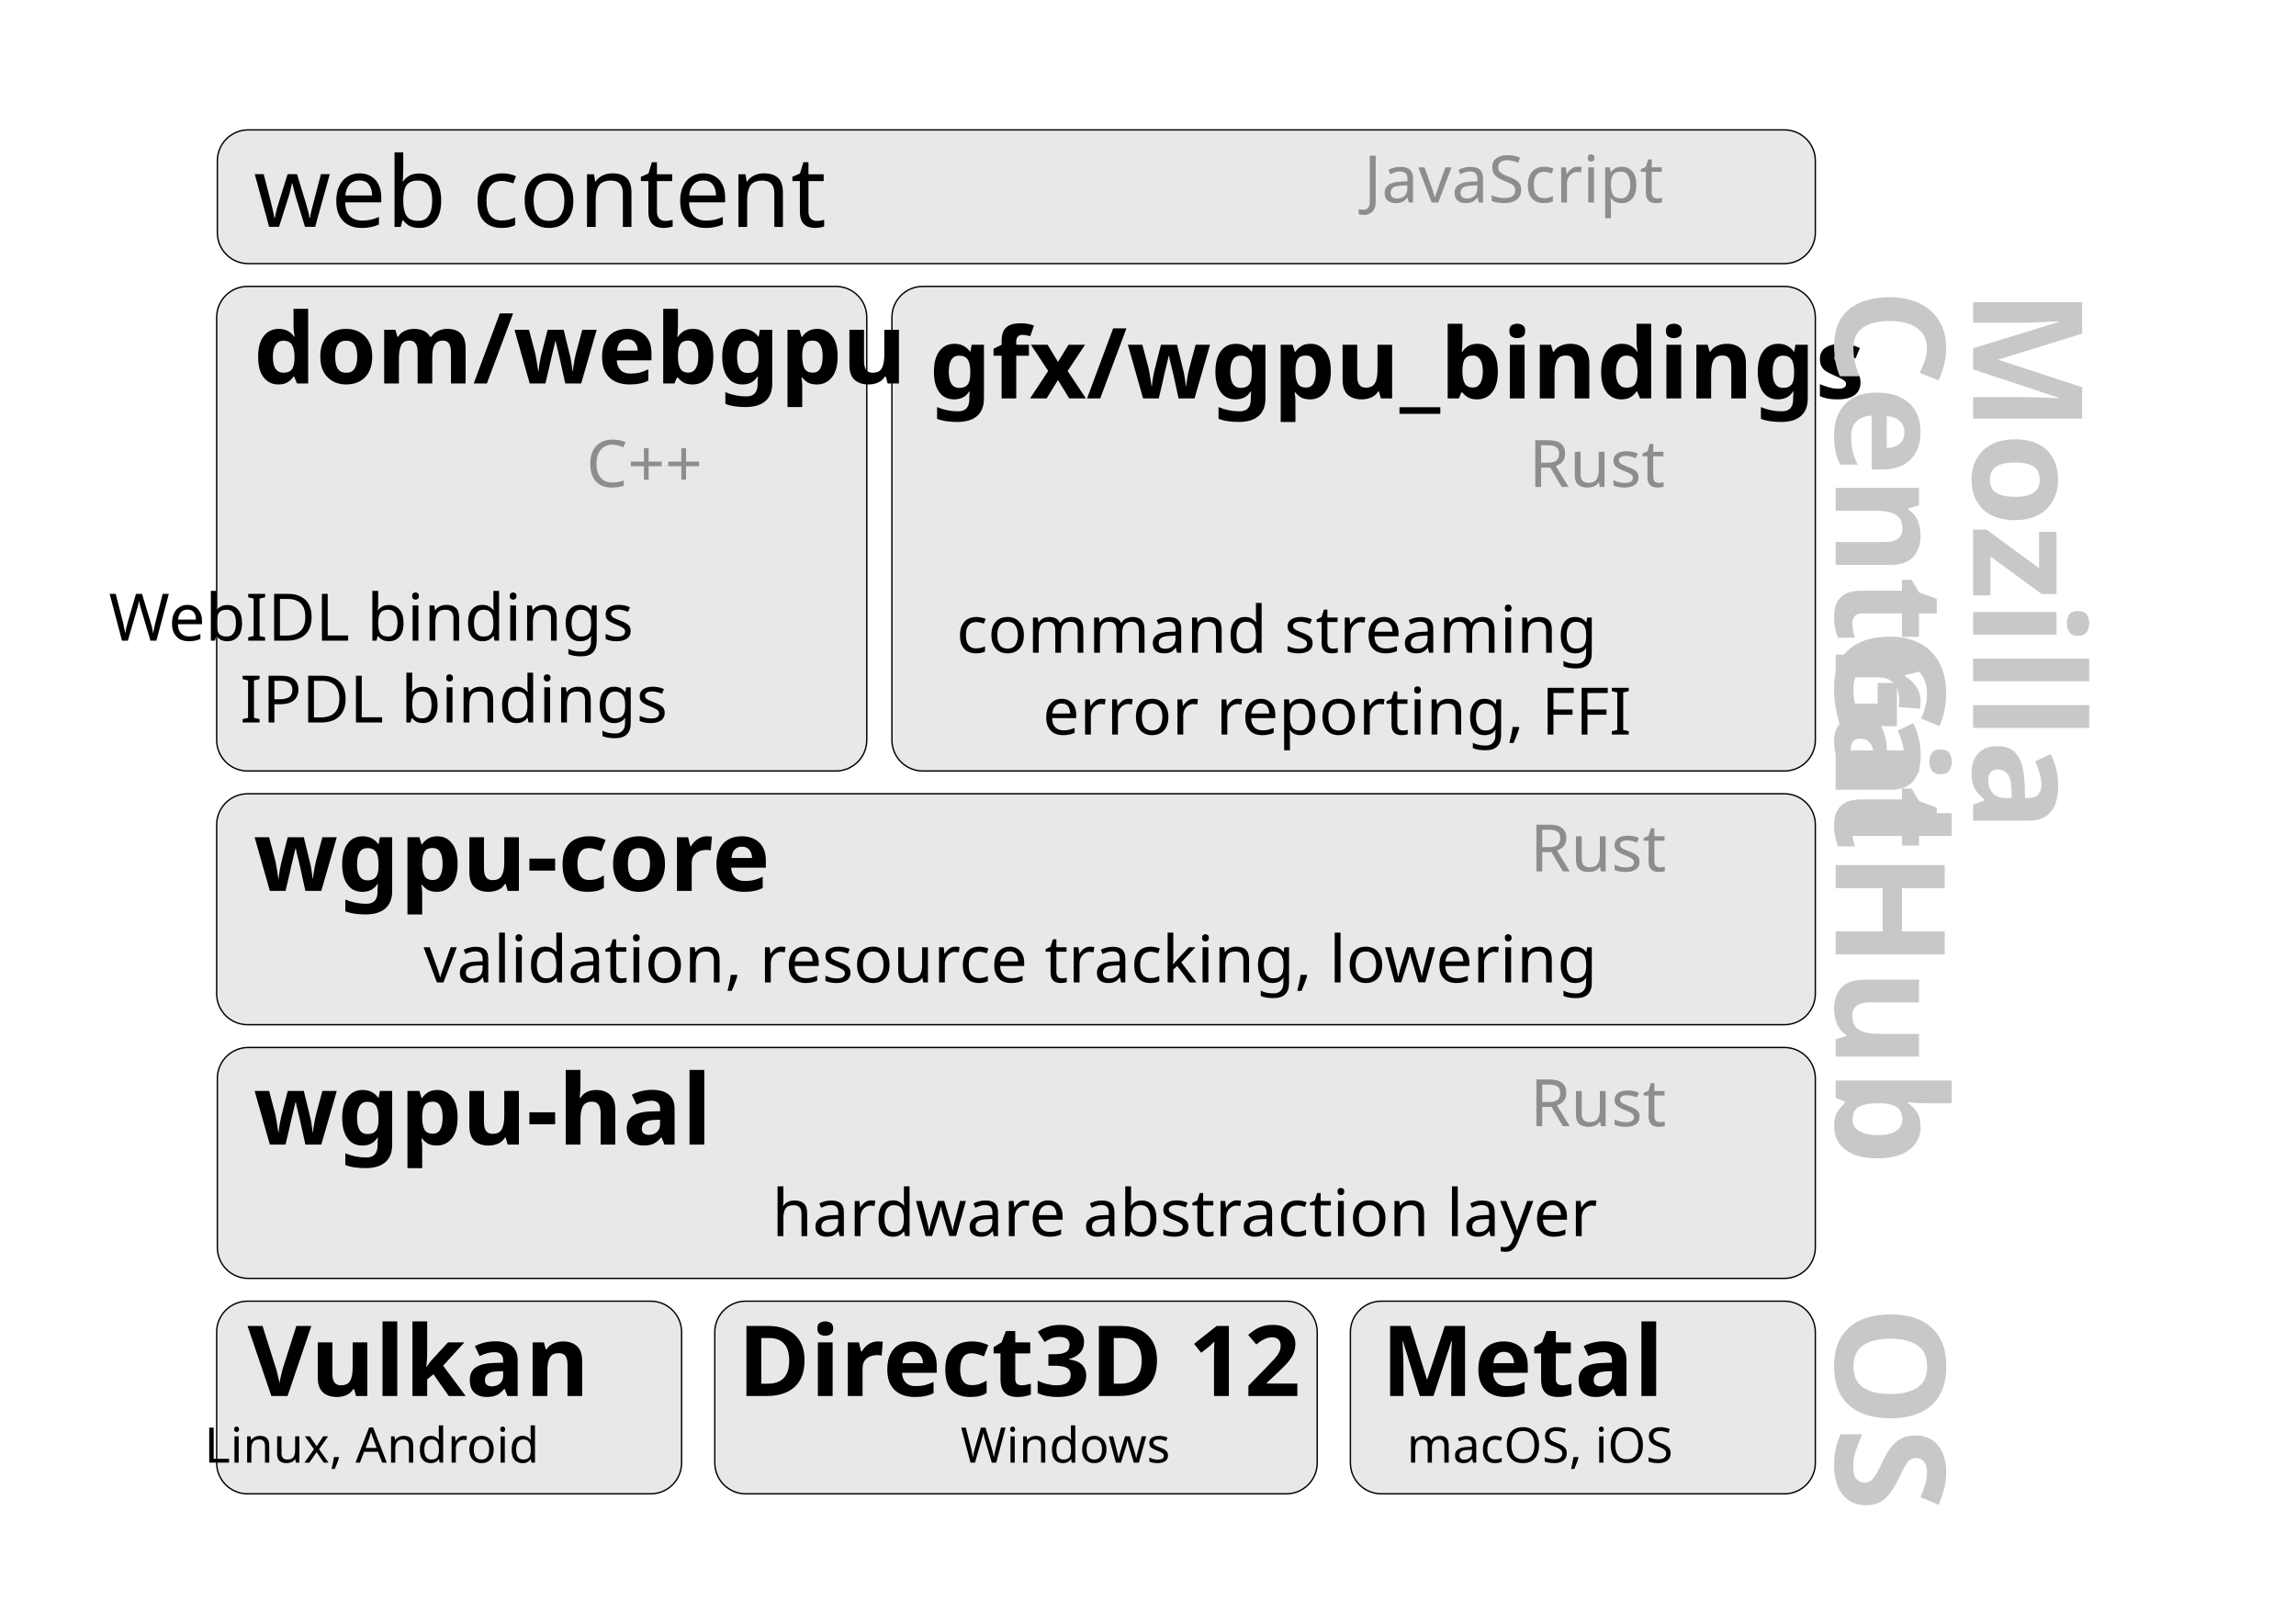
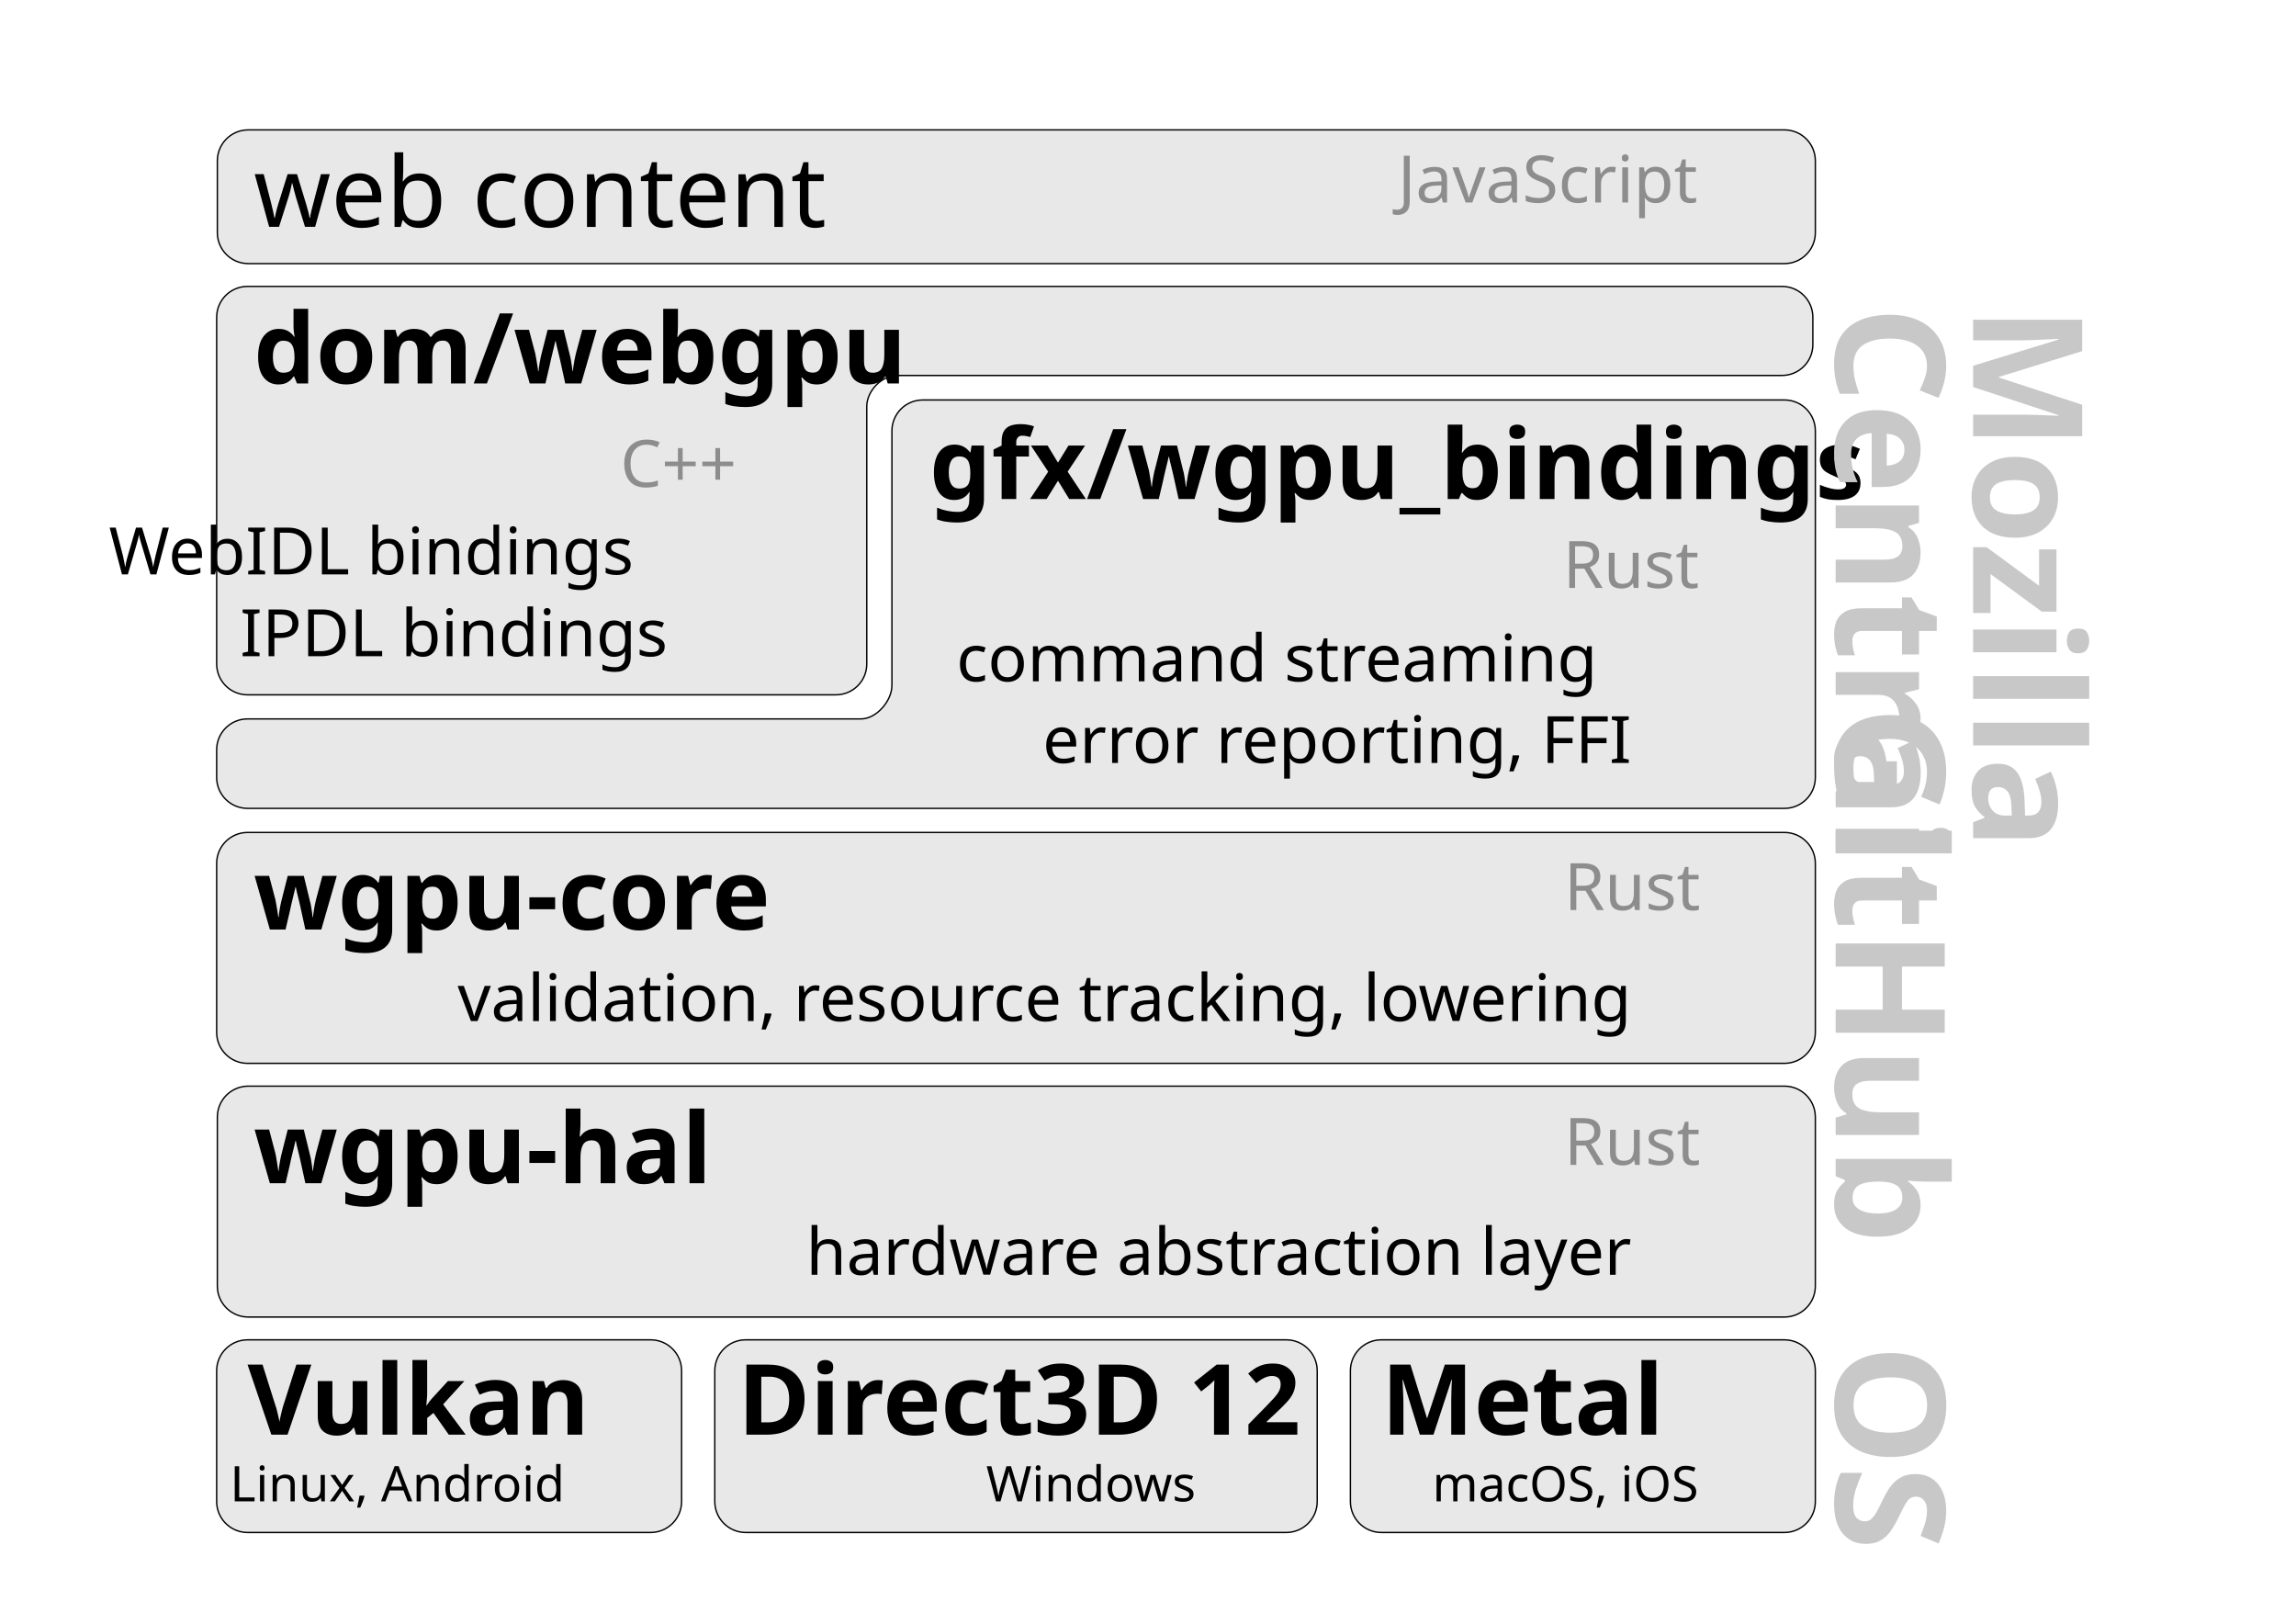
<svg xmlns="http://www.w3.org/2000/svg" width="297mm" height="210mm" viewBox="0 0 297 210" version="1.1" id="svg5">
  <defs id="defs2">
    <rect x="198.47" y="698.119" width="130.528" height="38.195" id="rect993" />
  </defs>
  <g id="layer1">
-     <g id="g9226" transform="translate(7.578658)">
-       <text xml:space="preserve" style="font-style:normal;font-variant:normal;font-weight:normal;font-stretch:normal;font-size:2.822px;font-family:'Titillium Web';-inkscape-font-specification:'Titillium Web, Normal';font-variant-ligatures:normal;font-variant-caps:normal;font-variant-numeric:normal;font-variant-east-asian:normal;fill:#000000;fill-opacity:1;stroke:none;stroke-width:0.265;stroke-opacity:1" x="29.83" y="200.163" id="text3183">
-         <tspan id="tspan3181" style="stroke-width:0.265" x="29.83" y="200.163" />
-       </text>
-       <text xml:space="preserve" style="font-style:normal;font-variant:normal;font-weight:normal;font-stretch:normal;font-size:8.467px;font-family:'Titillium Web';-inkscape-font-specification:'Titillium Web, Normal';font-variant-ligatures:normal;font-variant-caps:normal;font-variant-numeric:normal;font-variant-east-asian:normal;fill:#000000;fill-opacity:1;stroke:none;stroke-width:0.265;stroke-opacity:1" x="122.388" y="201.164" id="text3191">
-         <tspan id="tspan3189" style="stroke-width:0.265" x="122.388" y="201.164" />
-       </text>
-       <g id="g4701" transform="translate(-4.218794,-10.30168)">
-         <rect style="fill:#000000;fill-opacity:0.09;stroke:#000000;stroke-width:0.177;stroke-opacity:1" id="rect1538-5-1" width="119.45" height="62.675" x="112.015" y="47.342" rx="4" ry="4" />
-         <text xml:space="preserve" style="font-style:normal;font-variant:normal;font-weight:bold;font-stretch:normal;font-size:12.7px;font-family:'Titillium Web';-inkscape-font-specification:'Titillium Web Bold';font-variant-ligatures:normal;font-variant-caps:normal;font-variant-numeric:normal;font-variant-east-asian:normal;fill:#000000;fill-opacity:1;stroke:none;stroke-width:0.265;stroke-opacity:1" x="116.871" y="61.832" id="text3187-0-7">
-           <tspan id="tspan3185-4-2" style="font-style:normal;font-variant:normal;font-weight:bold;font-stretch:normal;font-size:12.7px;font-family:'Titillium Web';-inkscape-font-specification:'Titillium Web Bold';stroke-width:0.265" x="116.871" y="61.832">gfx/wgpu_bindings</tspan>
+     <text xml:space="preserve" style="font-style:normal;font-variant:normal;font-weight:normal;font-stretch:normal;font-size:2.822px;font-family:'Titillium Web';-inkscape-font-specification:'Titillium Web, Normal';font-variant-ligatures:normal;font-variant-caps:normal;font-variant-numeric:normal;font-variant-east-asian:normal;fill:#000000;fill-opacity:1;stroke:none;stroke-width:0.265;stroke-opacity:1" x="37.408" y="200.163" id="text3183">
+       <tspan id="tspan3181" style="stroke-width:0.265" x="37.408" y="200.163" />
+     </text>
+     <text xml:space="preserve" style="font-style:normal;font-variant:normal;font-weight:normal;font-stretch:normal;font-size:8.467px;font-family:'Titillium Web';-inkscape-font-specification:'Titillium Web, Normal';font-variant-ligatures:normal;font-variant-caps:normal;font-variant-numeric:normal;font-variant-east-asian:normal;fill:#000000;fill-opacity:1;stroke:none;stroke-width:0.265;stroke-opacity:1" x="129.967" y="201.164" id="text3191">
+       <tspan id="tspan3189" style="stroke-width:0.265" x="129.967" y="201.164" />
+     </text>
+     <g id="g9742">
+       <g id="g4701" transform="matrix(1,0,0,0.9969115,3.359864,-10.12554)" style="stroke-width:1.002">
+         <path id="rect1538-5-1" style="fill:#000000;fill-opacity:0.09;stroke:#000000;stroke-width:0.177;stroke-opacity:1" d="m 116.015,62.046 c -2.216,0 -4,1.789 -4,4.012 v 33.023 c 0,2.018 -2.018,4.344 -4,4.344 H 28.666 c -2.216,0 -4,1.789 -4,4.012 v 3.583 c 0,2.223 1.784,4.012 4,4.012 h 87.339 c 0.003,1e-5 0.007,5.2e-4 0.01,5.2e-4 h 111.45 c 2.216,0 4,-1.79 4,-4.013 V 66.058 c 0,-2.223 -1.784,-4.012 -4,-4.012 z" />
+         <text xml:space="preserve" style="font-style:normal;font-variant:normal;font-weight:bold;font-stretch:normal;font-size:12.7px;font-family:'Titillium Web';-inkscape-font-specification:'Titillium Web Bold';font-variant-ligatures:normal;font-variant-caps:normal;font-variant-numeric:normal;font-variant-east-asian:normal;fill:#000000;fill-opacity:1;stroke:none;stroke-width:0.265;stroke-opacity:1" x="116.871" y="74.899" id="text3187-0-7">
+           <tspan id="tspan3185-4-2" style="font-style:normal;font-variant:normal;font-weight:bold;font-stretch:normal;font-size:12.7px;font-family:'Titillium Web';-inkscape-font-specification:'Titillium Web Bold';stroke-width:0.265" x="116.871" y="74.899">gfx/wgpu_bindings</tspan>
        </text>
-         <text xml:space="preserve" style="font-size:8.467px;line-height:normal;font-family:'Titillium Web';-inkscape-font-specification:'Titillium Web, Normal';text-align:end;text-decoration-color:#000000;text-anchor:end;fill:#000000;stroke-width:0.265;-inkscape-stroke:none;stop-color:#000000" x="227.478" y="94.722" id="text3195-8-7">
-           <tspan id="tspan3193-7-2" style="font-size:8.467px;text-align:end;text-anchor:end;stroke-width:0.265" x="227.478" y="94.722">command streaming</tspan>
-           <tspan style="font-size:8.467px;text-align:end;text-anchor:end;stroke-width:0.265" x="227.478" y="105.305" id="tspan8917">error reporting, FFI</tspan>
+         <text xml:space="preserve" style="font-size:8.467px;line-height:normal;font-family:'Titillium Web';-inkscape-font-specification:'Titillium Web, Normal';text-align:end;text-decoration-color:#000000;text-anchor:end;fill:#000000;stroke-width:0.265;-inkscape-stroke:none;stop-color:#000000" x="227.478" y="98.551" id="text3195-8-7">
+           <tspan id="tspan3193-7-2" style="font-size:8.467px;text-align:end;text-anchor:end;stroke-width:0.265" x="227.478" y="98.551">command streaming</tspan>
+           <tspan style="font-size:8.467px;text-align:end;text-anchor:end;stroke-width:0.265" x="227.478" y="109.135" id="tspan8917">error reporting, FFI</tspan>
        </text>
      </g>
-       <g id="g4701-7" transform="translate(-4.218794,-43.11303)">
-         <rect style="fill:#000000;fill-opacity:0.09;stroke:#000000;stroke-width:0.177;stroke-opacity:1" id="rect1538-5-1-3" width="84.096" height="62.675" x="24.666" y="80.154" rx="4" ry="4" />
+       <g id="g4701-7" transform="translate(3.359864,-43.11303)">
+         <path id="rect1538-5-1-3" style="fill:#000000;fill-opacity:0.09;stroke:#000000;stroke-width:0.177;stroke-opacity:1" d="m 28.666,80.154 c -2.216,0 -4,1.784 -4,4 v 44.824 c 0,2.216 1.784,4 4,4 h 76.097 c 2.216,0 4,-1.784 4,-4 V 95.673 c 0,-1.994 1.926,-4 3.922,-4 h 114.458 c 2.216,0 4,-1.784 4,-4 v -3.519 c 0,-2.216 -1.784,-4 -4,-4 H 104.763 97.36 Z" />
        <text xml:space="preserve" style="font-style:normal;font-variant:normal;font-weight:bold;font-stretch:normal;font-size:12.7px;font-family:'Titillium Web';-inkscape-font-specification:'Titillium Web Bold';font-variant-ligatures:normal;font-variant-caps:normal;font-variant-numeric:normal;font-variant-east-asian:normal;fill:#000000;fill-opacity:1;stroke:none;stroke-width:0.265;stroke-opacity:1" x="29.452" y="92.713" id="text3187-0-7-6">
          <tspan id="tspan3185-4-2-5" style="font-style:normal;font-variant:normal;font-weight:bold;font-stretch:normal;font-size:12.7px;font-family:'Titillium Web';-inkscape-font-specification:'Titillium Web Bold';stroke-width:0.265" x="29.452" y="92.713">dom/webgpu</tspan>
        </text>
-         <text xml:space="preserve" style="font-size:8.467px;line-height:normal;font-family:'Titillium Web';-inkscape-font-specification:'Titillium Web, Normal';text-align:end;text-decoration-color:#000000;text-anchor:end;fill:#000000;stroke-width:0.265;stop-color:#000000" x="102.815" y="125.97" id="text3195-8-7-63">
-           <tspan id="tspan3193-7-2-9" style="font-size:8.467px;text-align:end;text-anchor:end;stroke-width:0.265" x="102.815" y="125.97">WebIDL bindings</tspan>
-           <tspan style="font-size:8.467px;text-align:end;text-anchor:end;stroke-width:0.265" x="102.815" y="136.553" id="tspan8839">IPDL bindings</tspan>
+         <text xml:space="preserve" style="font-size:8.467px;line-height:normal;font-family:'Titillium Web';-inkscape-font-specification:'Titillium Web, Normal';text-align:end;text-decoration-color:#000000;text-anchor:end;fill:#000000;stroke-width:0.265;stop-color:#000000" x="102.815" y="117.402" id="text3195-8-7-63">
+           <tspan id="tspan3193-7-2-9" style="font-size:8.467px;text-align:end;text-anchor:end;stroke-width:0.265" x="102.815" y="117.402">WebIDL bindings</tspan>
+           <tspan style="font-size:8.467px;text-align:end;text-anchor:end;stroke-width:0.265" x="102.815" y="127.986" id="tspan8839">IPDL bindings</tspan>
        </text>
      </g>
-       <g id="g4701-7-4" transform="translate(-4.218794,-63.35586)">
-         <rect style="fill:#000000;fill-opacity:0.09;stroke:#000000;stroke-width:0.177;stroke-opacity:1" id="rect1538-5-1-3-8" width="206.71" height="17.295" x="24.755" y="80.154" rx="4" ry="4" />
-         <text xml:space="preserve" style="font-style:normal;font-variant:normal;font-weight:bold;font-stretch:normal;font-size:12.7px;font-family:'Titillium Web';-inkscape-font-specification:'Titillium Web Bold';font-variant-ligatures:normal;font-variant-caps:normal;font-variant-numeric:normal;font-variant-east-asian:normal;fill:#000000;fill-opacity:1;stroke:none;stroke-width:0.265;stroke-opacity:1" x="29.452" y="92.713" id="text3187-0-7-6-1">
-           <tspan id="tspan3185-4-2-5-2" style="font-style:normal;font-variant:normal;font-weight:normal;font-stretch:normal;font-size:12.7px;font-family:'Titillium Web';-inkscape-font-specification:'Titillium Web';stroke-width:0.265" x="29.452" y="92.713">web content</tspan>
+     </g>
+     <g id="g4701-7-4" transform="translate(3.359864,-63.35586)">
+       <rect style="fill:#000000;fill-opacity:0.09;stroke:#000000;stroke-width:0.177;stroke-opacity:1" id="rect1538-5-1-3-8" width="206.71" height="17.295" x="24.755" y="80.154" rx="4" ry="4" />
+       <text xml:space="preserve" style="font-style:normal;font-variant:normal;font-weight:bold;font-stretch:normal;font-size:12.7px;font-family:'Titillium Web';-inkscape-font-specification:'Titillium Web Bold';font-variant-ligatures:normal;font-variant-caps:normal;font-variant-numeric:normal;font-variant-east-asian:normal;fill:#000000;fill-opacity:1;stroke:none;stroke-width:0.265;stroke-opacity:1" x="29.452" y="92.713" id="text3187-0-7-6-1">
+         <tspan id="tspan3185-4-2-5-2" style="font-style:normal;font-variant:normal;font-weight:normal;font-stretch:normal;font-size:12.7px;font-family:'Titillium Web';-inkscape-font-specification:'Titillium Web';stroke-width:0.265" x="29.452" y="92.713">web content</tspan>
+       </text>
+     </g>
+     <g id="g8535" transform="translate(25.00032,5.000131)">
+       <g id="g4701-9" transform="translate(-21.64046,22.50967)">
+         <rect style="fill:#000000;fill-opacity:0.09;stroke:#000000;stroke-width:0.177;stroke-opacity:1" id="rect1538-5-1-0" width="206.799" height="29.864" x="24.666" y="80.154" rx="4" ry="4" />
+         <text xml:space="preserve" style="font-style:normal;font-variant:normal;font-weight:bold;font-stretch:normal;font-size:12.7px;font-family:'Titillium Web';-inkscape-font-specification:'Titillium Web Bold';font-variant-ligatures:normal;font-variant-caps:normal;font-variant-numeric:normal;font-variant-east-asian:normal;fill:#000000;fill-opacity:1;stroke:none;stroke-width:0.265;stroke-opacity:1" x="29.452" y="92.713" id="text3187-0-7-8">
+           <tspan id="tspan3185-4-2-8" style="font-style:normal;font-variant:normal;font-weight:bold;font-stretch:normal;font-size:12.7px;font-family:'Titillium Web';-inkscape-font-specification:'Titillium Web Bold';stroke-width:0.265" x="29.452" y="92.713">wgpu-core</tspan>
+         </text>
+         <text xml:space="preserve" style="font-size:8.467px;line-height:normal;font-family:'Titillium Web';-inkscape-font-specification:'Titillium Web, Normal';text-align:end;text-decoration-color:#000000;text-anchor:end;fill:#000000;stroke-width:0.265;stop-color:#000000" x="227.478" y="104.55" id="text3195-8-7-5">
+           <tspan id="tspan3193-7-2-0" style="font-size:8.467px;text-align:end;text-anchor:end;stroke-width:0.265" x="227.478" y="104.55">validation, resource tracking, lowering</tspan>
        </text>
      </g>
-       <g id="g8535" transform="translate(17.42166)">
-         <g id="g4701-9" transform="translate(-21.64046,22.50967)">
-           <rect style="fill:#000000;fill-opacity:0.09;stroke:#000000;stroke-width:0.177;stroke-opacity:1" id="rect1538-5-1-0" width="206.799" height="29.864" x="24.666" y="80.154" rx="4" ry="4" />
-           <text xml:space="preserve" style="font-style:normal;font-variant:normal;font-weight:bold;font-stretch:normal;font-size:12.7px;font-family:'Titillium Web';-inkscape-font-specification:'Titillium Web Bold';font-variant-ligatures:normal;font-variant-caps:normal;font-variant-numeric:normal;font-variant-east-asian:normal;fill:#000000;fill-opacity:1;stroke:none;stroke-width:0.265;stroke-opacity:1" x="29.452" y="92.713" id="text3187-0-7-8">
-             <tspan id="tspan3185-4-2-8" style="font-style:normal;font-variant:normal;font-weight:bold;font-stretch:normal;font-size:12.7px;font-family:'Titillium Web';-inkscape-font-specification:'Titillium Web Bold';stroke-width:0.265" x="29.452" y="92.713">wgpu-core</tspan>
-           </text>
-           <text xml:space="preserve" style="font-size:8.467px;line-height:normal;font-family:'Titillium Web';-inkscape-font-specification:'Titillium Web, Normal';text-align:end;text-decoration-color:#000000;text-anchor:end;fill:#000000;stroke-width:0.265;-inkscape-stroke:none;stop-color:#000000" x="227.478" y="104.55" id="text3195-8-7-5">
-             <tspan id="tspan3193-7-2-0" style="font-size:8.467px;text-align:end;text-anchor:end;stroke-width:0.265" x="227.478" y="104.55">validation, resource tracking, lowering</tspan>
-           </text>
-         </g>
-         <g id="g4701-96" transform="translate(-21.64046,55.32103)">
-           <rect style="fill:#000000;fill-opacity:0.09;stroke:#000000;stroke-width:0.177;stroke-opacity:1" id="rect1538-5-1-38" width="206.71" height="29.864" x="24.755" y="80.154" rx="4" ry="4" />
-           <text xml:space="preserve" style="font-style:normal;font-variant:normal;font-weight:bold;font-stretch:normal;font-size:12.7px;font-family:'Titillium Web';-inkscape-font-specification:'Titillium Web Bold';font-variant-ligatures:normal;font-variant-caps:normal;font-variant-numeric:normal;font-variant-east-asian:normal;fill:#000000;fill-opacity:1;stroke:none;stroke-width:0.265;stroke-opacity:1" x="29.452" y="92.713" id="text3187-0-7-5">
-             <tspan id="tspan3185-4-2-6" style="font-style:normal;font-variant:normal;font-weight:bold;font-stretch:normal;font-size:12.7px;font-family:'Titillium Web';-inkscape-font-specification:'Titillium Web Bold';stroke-width:0.265" x="29.452" y="92.713">wgpu-hal</tspan>
-           </text>
-           <text xml:space="preserve" style="font-size:8.467px;line-height:normal;font-family:'Titillium Web';-inkscape-font-specification:'Titillium Web, Normal';text-align:end;text-decoration-color:#000000;text-anchor:end;fill:#000000;stroke-width:0.265;-inkscape-stroke:none;stop-color:#000000" x="227.478" y="104.55" id="text3195-8-7-1">
-             <tspan id="tspan3193-7-2-1" style="font-size:8.467px;text-align:end;text-anchor:end;stroke-width:0.265" x="227.478" y="104.55">hardware abstraction layer</tspan>
-           </text>
-         </g>
-       </g>
-       <g id="g5158" transform="translate(-19.37611,6.592852)">
-         <rect style="font-variation-settings:normal;fill:#000000;fill-opacity:0.09;fill-rule:evenodd;stroke:#000000;stroke-width:0.177;stroke-linecap:butt;stroke-linejoin:miter;stroke-miterlimit:4;stroke-dasharray:none;stroke-dashoffset:0;stroke-opacity:1;stop-color:#000000" id="rect4846" width="60.143" height="24.916" x="39.823" y="161.693" rx="4" ry="4" />
-         <text xml:space="preserve" style="font-style:normal;font-variant:normal;font-weight:bold;font-stretch:normal;font-size:12.7px;line-height:normal;font-family:'Titillium Web';-inkscape-font-specification:'Titillium Web, Bold';font-variant-ligatures:normal;font-variant-caps:normal;font-variant-numeric:normal;font-variant-east-asian:normal;text-decoration-color:#000000;fill:#000000;stroke-width:0.265;-inkscape-stroke:none;stop-color:#000000" x="43.82" y="173.959" id="text4919">
-           <tspan id="tspan4917" style="font-style:normal;font-variant:normal;font-weight:bold;font-stretch:normal;font-size:12.7px;font-family:'Titillium Web';-inkscape-font-specification:'Titillium Web, Bold';font-variant-ligatures:normal;font-variant-caps:normal;font-variant-numeric:normal;font-variant-east-asian:normal;stroke-width:0.265" x="43.82" y="173.959">Vulkan</tspan>
+       <g id="g4701-96" transform="translate(-21.64046,55.32103)">
+         <rect style="fill:#000000;fill-opacity:0.09;stroke:#000000;stroke-width:0.177;stroke-opacity:1" id="rect1538-5-1-38" width="206.71" height="29.864" x="24.755" y="80.154" rx="4" ry="4" />
+         <text xml:space="preserve" style="font-style:normal;font-variant:normal;font-weight:bold;font-stretch:normal;font-size:12.7px;font-family:'Titillium Web';-inkscape-font-specification:'Titillium Web Bold';font-variant-ligatures:normal;font-variant-caps:normal;font-variant-numeric:normal;font-variant-east-asian:normal;fill:#000000;fill-opacity:1;stroke:none;stroke-width:0.265;stroke-opacity:1" x="29.452" y="92.713" id="text3187-0-7-5">
+           <tspan id="tspan3185-4-2-6" style="font-style:normal;font-variant:normal;font-weight:bold;font-stretch:normal;font-size:12.7px;font-family:'Titillium Web';-inkscape-font-specification:'Titillium Web Bold';stroke-width:0.265" x="29.452" y="92.713">wgpu-hal</tspan>
        </text>
-         <text xml:space="preserve" style="font-size:6.35px;line-height:normal;font-family:'Titillium Web';-inkscape-font-specification:'Titillium Web, Normal';text-align:end;text-decoration-color:#000000;text-anchor:end;fill:#000000;stroke-width:0.265;-inkscape-stroke:none;stop-color:#000000" x="96.41" y="182.579" id="text3195-1">
-           <tspan id="tspan3193-1" style="font-size:6.35px;text-align:end;text-anchor:end;stroke-width:0.265" x="96.41" y="182.579">Linux, Android</tspan>
+         <text xml:space="preserve" style="font-size:8.467px;line-height:normal;font-family:'Titillium Web';-inkscape-font-specification:'Titillium Web, Normal';text-align:end;text-decoration-color:#000000;text-anchor:end;fill:#000000;stroke-width:0.265;stop-color:#000000" x="227.478" y="104.55" id="text3195-8-7-1">
+           <tspan id="tspan3193-7-2-1" style="font-size:8.467px;text-align:end;text-anchor:end;stroke-width:0.265" x="227.478" y="104.55">hardware abstraction layer</tspan>
        </text>
      </g>
-       <g id="g5158-5" transform="translate(48.88204,6.592852)">
-         <rect style="font-variation-settings:normal;fill:#000000;fill-opacity:0.09;fill-rule:evenodd;stroke:#000000;stroke-width:0.177;stroke-linecap:butt;stroke-linejoin:miter;stroke-miterlimit:4;stroke-dasharray:none;stroke-dashoffset:0;stroke-opacity:1;stop-color:#000000" id="rect4846-98" width="77.926" height="24.916" x="36.001" y="161.693" rx="4" ry="4" />
-         <text xml:space="preserve" style="font-style:normal;font-variant:normal;font-weight:bold;font-stretch:normal;font-size:12.7px;line-height:normal;font-family:'Titillium Web';-inkscape-font-specification:'Titillium Web, Bold';font-variant-ligatures:normal;font-variant-caps:normal;font-variant-numeric:normal;font-variant-east-asian:normal;text-decoration-color:#000000;fill:#000000;stroke-width:0.265;-inkscape-stroke:none;stop-color:#000000" x="38.952" y="173.959" id="text4919-48">
-           <tspan id="tspan4917-1" style="font-style:normal;font-variant:normal;font-weight:bold;font-stretch:normal;font-size:12.7px;font-family:'Titillium Web';-inkscape-font-specification:'Titillium Web, Bold';font-variant-ligatures:normal;font-variant-caps:normal;font-variant-numeric:normal;font-variant-east-asian:normal;stroke-width:0.265" x="38.952" y="173.959">Direct3D 12</tspan>
-         </text>
-         <text xml:space="preserve" style="font-size:6.35px;line-height:normal;font-family:'Titillium Web';-inkscape-font-specification:'Titillium Web, Normal';text-align:end;text-decoration-color:#000000;text-anchor:end;fill:#000000;stroke-width:0.265;-inkscape-stroke:none;stop-color:#000000" x="109.782" y="182.579" id="text3195-1-0">
-           <tspan id="tspan3193-1-3" style="font-size:6.35px;text-align:end;text-anchor:end;stroke-width:0.265" x="109.782" y="182.579">Windows</tspan>
-         </text>
-       </g>
-       <g id="g5158-0" transform="translate(127.2797,6.592852)">
-         <rect style="font-variation-settings:normal;fill:#000000;fill-opacity:0.09;fill-rule:evenodd;stroke:#000000;stroke-width:0.177;stroke-linecap:butt;stroke-linejoin:miter;stroke-miterlimit:4;stroke-dasharray:none;stroke-dashoffset:0;stroke-opacity:1;stop-color:#000000" id="rect4846-4" width="60.143" height="24.916" x="39.823" y="161.693" rx="4" ry="4" />
-         <text xml:space="preserve" style="font-style:normal;font-variant:normal;font-weight:bold;font-stretch:normal;font-size:12.7px;line-height:normal;font-family:'Titillium Web';-inkscape-font-specification:'Titillium Web, Bold';font-variant-ligatures:normal;font-variant-caps:normal;font-variant-numeric:normal;font-variant-east-asian:normal;text-decoration-color:#000000;fill:#000000;stroke-width:0.265;-inkscape-stroke:none;stop-color:#000000" x="43.82" y="173.959" id="text4919-44">
-           <tspan id="tspan4917-4" style="font-style:normal;font-variant:normal;font-weight:bold;font-stretch:normal;font-size:12.7px;font-family:'Titillium Web';-inkscape-font-specification:'Titillium Web, Bold';font-variant-ligatures:normal;font-variant-caps:normal;font-variant-numeric:normal;font-variant-east-asian:normal;stroke-width:0.265" x="43.82" y="173.959">Metal</tspan>
-         </text>
-         <text xml:space="preserve" style="font-size:6.35px;line-height:normal;font-family:'Titillium Web';-inkscape-font-specification:'Titillium Web, Normal';text-align:end;text-decoration-color:#000000;text-anchor:end;fill:#000000;stroke-width:0.265;-inkscape-stroke:none;stop-color:#000000" x="96.41" y="182.579" id="text3195-1-7">
-           <tspan id="tspan3193-1-6" style="font-size:6.35px;text-align:end;text-anchor:end;stroke-width:0.265" x="96.41" y="182.579">macOS, iOS</tspan>
-         </text>
-       </g>
-       <text xml:space="preserve" style="font-style:normal;font-variant:normal;font-weight:normal;font-stretch:normal;font-size:8.467px;font-family:'Titillium Web';-inkscape-font-specification:'Titillium Web';font-variant-ligatures:normal;font-variant-caps:normal;font-variant-numeric:normal;font-variant-east-asian:normal;text-align:end;text-anchor:end;fill:#8d8d8d;fill-opacity:1;stroke:none;stroke-width:0.3;stroke-opacity:1" x="98.697" y="62.981" id="text5816">
-         <tspan id="tspan5814" style="font-size:8.467px;fill:#8d8d8d;fill-opacity:1;stroke-width:0.3" x="98.697" y="62.981">C++</tspan>
+     </g>
+     <g id="g5158" transform="translate(-11.79745,11.59273)">
+       <rect style="font-variation-settings:normal;fill:#000000;fill-opacity:0.09;fill-rule:evenodd;stroke:#000000;stroke-width:0.177;stroke-linecap:butt;stroke-linejoin:miter;stroke-miterlimit:4;stroke-dasharray:none;stroke-dashoffset:0;stroke-opacity:1;stop-color:#000000" id="rect4846" width="60.143" height="24.916" x="39.823" y="161.693" rx="4" ry="4" />
+       <text xml:space="preserve" style="font-style:normal;font-variant:normal;font-weight:bold;font-stretch:normal;font-size:12.7px;line-height:normal;font-family:'Titillium Web';-inkscape-font-specification:'Titillium Web, Bold';font-variant-ligatures:normal;font-variant-caps:normal;font-variant-numeric:normal;font-variant-east-asian:normal;text-decoration-color:#000000;fill:#000000;stroke-width:0.265;-inkscape-stroke:none;stop-color:#000000" x="43.82" y="173.959" id="text4919">
+         <tspan id="tspan4917" style="font-style:normal;font-variant:normal;font-weight:bold;font-stretch:normal;font-size:12.7px;font-family:'Titillium Web';-inkscape-font-specification:'Titillium Web, Bold';font-variant-ligatures:normal;font-variant-caps:normal;font-variant-numeric:normal;font-variant-east-asian:normal;stroke-width:0.265" x="43.82" y="173.959">Vulkan</tspan>
      </text>
-       <text xml:space="preserve" style="font-style:normal;font-variant:normal;font-weight:normal;font-stretch:normal;font-size:8.467px;font-family:'Titillium Web';-inkscape-font-specification:'Titillium Web';font-variant-ligatures:normal;font-variant-caps:normal;font-variant-numeric:normal;font-variant-east-asian:normal;text-align:end;text-anchor:end;fill:#8d8d8d;fill-opacity:1;stroke:none;stroke-width:0.3;stroke-opacity:1" x="223.209" y="62.981" id="text5816-3">
-         <tspan id="tspan5814-1" style="font-size:8.467px;fill:#8d8d8d;fill-opacity:1;stroke-width:0.3" x="223.209" y="62.981">Rust</tspan>
-       </text>
-       <text xml:space="preserve" style="font-style:normal;font-variant:normal;font-weight:normal;font-stretch:normal;font-size:8.467px;font-family:'Titillium Web';-inkscape-font-specification:'Titillium Web';font-variant-ligatures:normal;font-variant-caps:normal;font-variant-numeric:normal;font-variant-east-asian:normal;text-align:end;text-anchor:end;fill:#8d8d8d;fill-opacity:1;stroke:none;stroke-width:0.3;stroke-opacity:1" x="223.361" y="112.704" id="text5816-3-7">
-         <tspan id="tspan5814-1-5" style="font-size:8.467px;fill:#8d8d8d;fill-opacity:1;stroke-width:0.3" x="223.361" y="112.704">Rust</tspan>
-       </text>
-       <text xml:space="preserve" style="font-style:normal;font-variant:normal;font-weight:normal;font-stretch:normal;font-size:8.467px;font-family:'Titillium Web';-inkscape-font-specification:'Titillium Web';font-variant-ligatures:normal;font-variant-caps:normal;font-variant-numeric:normal;font-variant-east-asian:normal;text-align:end;text-anchor:end;fill:#8d8d8d;fill-opacity:1;stroke:none;stroke-width:0.3;stroke-opacity:1" x="223.361" y="145.662" id="text5816-3-9">
-         <tspan id="tspan5814-1-6" style="font-size:8.467px;fill:#8d8d8d;fill-opacity:1;stroke-width:0.3" x="223.361" y="145.662">Rust</tspan>
-       </text>
-       <text xml:space="preserve" style="font-style:normal;font-variant:normal;font-weight:normal;font-stretch:normal;font-size:8.467px;font-family:'Titillium Web';-inkscape-font-specification:'Titillium Web';font-variant-ligatures:normal;font-variant-caps:normal;font-variant-numeric:normal;font-variant-east-asian:normal;text-align:end;text-anchor:end;fill:#8d8d8d;fill-opacity:1;stroke:none;stroke-width:0.3;stroke-opacity:1" x="223.006" y="26.19" id="text5816-3-2">
-         <tspan id="tspan5814-1-1" style="font-size:8.467px;fill:#8d8d8d;fill-opacity:1;stroke-width:0.3" x="223.006" y="26.19">JavaScript</tspan>
-       </text>
-       <text xml:space="preserve" style="font-style:normal;font-variant:normal;font-weight:bold;font-stretch:normal;font-size:19.756px;line-height:0.9;font-family:'Titillium Web';-inkscape-font-specification:'Titillium Web Bold';font-variant-ligatures:normal;font-variant-caps:normal;font-variant-numeric:normal;font-variant-east-asian:normal;text-align:start;text-anchor:start;fill:#c8c8c8;fill-opacity:1;stroke:none;stroke-width:0.3;stroke-opacity:1" x="37.301" y="-247.655" id="text6284" transform="rotate(90)">
-         <tspan id="tspan6282" style="font-style:normal;font-variant:normal;font-weight:bold;font-stretch:normal;font-size:19.756px;font-family:'Titillium Web';-inkscape-font-specification:'Titillium Web Bold';text-align:start;text-anchor:start;fill:#c8c8c8;fill-opacity:1;stroke-width:0.3" x="37.301" y="-247.655">Mozilla</tspan>
-         <tspan style="font-style:normal;font-variant:normal;font-weight:bold;font-stretch:normal;font-size:19.756px;font-family:'Titillium Web';-inkscape-font-specification:'Titillium Web Bold';text-align:start;text-anchor:start;fill:#c8c8c8;fill-opacity:1;stroke-width:0.3" x="37.301" y="-229.875" id="tspan6338">Central</tspan>
-       </text>
-       <text xml:space="preserve" style="font-style:normal;font-variant:normal;font-weight:bold;font-stretch:normal;font-size:19.756px;line-height:0.9;font-family:'Titillium Web';-inkscape-font-specification:'Titillium Web Bold';font-variant-ligatures:normal;font-variant-caps:normal;font-variant-numeric:normal;font-variant-east-asian:normal;text-align:start;text-anchor:start;fill:#c8c8c8;fill-opacity:1;stroke:none;stroke-width:0.3;stroke-opacity:1" x="168.861" y="-229.875" id="text6284-74" transform="rotate(90)">
-         <tspan style="font-style:normal;font-variant:normal;font-weight:bold;font-stretch:normal;font-size:19.756px;font-family:'Titillium Web';-inkscape-font-specification:'Titillium Web Bold';text-align:start;text-anchor:start;fill:#c8c8c8;fill-opacity:1;stroke-width:0.3" x="168.861" y="-229.875" id="tspan9076">OS</tspan>
-       </text>
-       <text xml:space="preserve" style="font-style:normal;font-variant:normal;font-weight:bold;font-stretch:normal;font-size:19.756px;line-height:0.9;font-family:'Titillium Web';-inkscape-font-specification:'Titillium Web Bold';font-variant-ligatures:normal;font-variant-caps:normal;font-variant-numeric:normal;font-variant-east-asian:normal;text-align:center;text-anchor:middle;fill:#c8c8c8;fill-opacity:1;stroke:none;stroke-width:0.3;stroke-opacity:1" x="133.932" y="-229.875" id="text6284-7" transform="rotate(90)">
-         <tspan style="font-style:normal;font-variant:normal;font-weight:bold;font-stretch:normal;font-size:19.756px;font-family:'Titillium Web';-inkscape-font-specification:'Titillium Web Bold';text-align:center;text-anchor:middle;fill:#c8c8c8;fill-opacity:1;stroke-width:0.3" x="133.932" y="-229.875" id="tspan6338-5">GitHub</tspan>
+       <text xml:space="preserve" style="font-size:6.35px;line-height:normal;font-family:'Titillium Web';-inkscape-font-specification:'Titillium Web, Normal';text-align:end;text-decoration-color:#000000;text-anchor:end;fill:#000000;stroke-width:0.265;-inkscape-stroke:none;stop-color:#000000" x="96.41" y="182.579" id="text3195-1">
+         <tspan id="tspan3193-1" style="font-size:6.35px;text-align:end;text-anchor:end;stroke-width:0.265" x="96.41" y="182.579">Linux, Android</tspan>
      </text>
    </g>
+     <g id="g5158-5" transform="translate(56.4607,11.59273)">
+       <rect style="font-variation-settings:normal;fill:#000000;fill-opacity:0.09;fill-rule:evenodd;stroke:#000000;stroke-width:0.177;stroke-linecap:butt;stroke-linejoin:miter;stroke-miterlimit:4;stroke-dasharray:none;stroke-dashoffset:0;stroke-opacity:1;stop-color:#000000" id="rect4846-98" width="77.926" height="24.916" x="36.001" y="161.693" rx="4" ry="4" />
+       <text xml:space="preserve" style="font-style:normal;font-variant:normal;font-weight:bold;font-stretch:normal;font-size:12.7px;line-height:normal;font-family:'Titillium Web';-inkscape-font-specification:'Titillium Web, Bold';font-variant-ligatures:normal;font-variant-caps:normal;font-variant-numeric:normal;font-variant-east-asian:normal;text-decoration-color:#000000;fill:#000000;stroke-width:0.265;-inkscape-stroke:none;stop-color:#000000" x="38.952" y="173.959" id="text4919-48">
+         <tspan id="tspan4917-1" style="font-style:normal;font-variant:normal;font-weight:bold;font-stretch:normal;font-size:12.7px;font-family:'Titillium Web';-inkscape-font-specification:'Titillium Web, Bold';font-variant-ligatures:normal;font-variant-caps:normal;font-variant-numeric:normal;font-variant-east-asian:normal;stroke-width:0.265" x="38.952" y="173.959">Direct3D 12</tspan>
+       </text>
+       <text xml:space="preserve" style="font-size:6.35px;line-height:normal;font-family:'Titillium Web';-inkscape-font-specification:'Titillium Web, Normal';text-align:end;text-decoration-color:#000000;text-anchor:end;fill:#000000;stroke-width:0.265;-inkscape-stroke:none;stop-color:#000000" x="109.782" y="182.579" id="text3195-1-0">
+         <tspan id="tspan3193-1-3" style="font-size:6.35px;text-align:end;text-anchor:end;stroke-width:0.265" x="109.782" y="182.579">Windows</tspan>
+       </text>
+     </g>
+     <g id="g5158-0" transform="translate(134.8583,11.59273)">
+       <rect style="font-variation-settings:normal;fill:#000000;fill-opacity:0.09;fill-rule:evenodd;stroke:#000000;stroke-width:0.177;stroke-linecap:butt;stroke-linejoin:miter;stroke-miterlimit:4;stroke-dasharray:none;stroke-dashoffset:0;stroke-opacity:1;stop-color:#000000" id="rect4846-4" width="60.143" height="24.916" x="39.823" y="161.693" rx="4" ry="4" />
+       <text xml:space="preserve" style="font-style:normal;font-variant:normal;font-weight:bold;font-stretch:normal;font-size:12.7px;line-height:normal;font-family:'Titillium Web';-inkscape-font-specification:'Titillium Web, Bold';font-variant-ligatures:normal;font-variant-caps:normal;font-variant-numeric:normal;font-variant-east-asian:normal;text-decoration-color:#000000;fill:#000000;stroke-width:0.265;-inkscape-stroke:none;stop-color:#000000" x="43.82" y="173.959" id="text4919-44">
+         <tspan id="tspan4917-4" style="font-style:normal;font-variant:normal;font-weight:bold;font-stretch:normal;font-size:12.7px;font-family:'Titillium Web';-inkscape-font-specification:'Titillium Web, Bold';font-variant-ligatures:normal;font-variant-caps:normal;font-variant-numeric:normal;font-variant-east-asian:normal;stroke-width:0.265" x="43.82" y="173.959">Metal</tspan>
+       </text>
+       <text xml:space="preserve" style="font-size:6.35px;line-height:normal;font-family:'Titillium Web';-inkscape-font-specification:'Titillium Web, Normal';text-align:end;text-decoration-color:#000000;text-anchor:end;fill:#000000;stroke-width:0.265;-inkscape-stroke:none;stop-color:#000000" x="96.41" y="182.579" id="text3195-1-7">
+         <tspan id="tspan3193-1-6" style="font-size:6.35px;text-align:end;text-anchor:end;stroke-width:0.265" x="96.41" y="182.579">macOS, iOS</tspan>
+       </text>
+     </g>
+     <text xml:space="preserve" style="font-style:normal;font-variant:normal;font-weight:normal;font-stretch:normal;font-size:8.467px;font-family:'Titillium Web';-inkscape-font-specification:'Titillium Web';font-variant-ligatures:normal;font-variant-caps:normal;font-variant-numeric:normal;font-variant-east-asian:normal;text-align:end;text-anchor:end;fill:#8d8d8d;fill-opacity:1;stroke:none;stroke-width:0.3;stroke-opacity:1" x="106.276" y="62.981" id="text5816">
+       <tspan id="tspan5814" style="font-size:8.467px;fill:#8d8d8d;fill-opacity:1;stroke-width:0.3" x="106.276" y="62.981">C++</tspan>
+     </text>
+     <text xml:space="preserve" style="font-style:normal;font-variant:normal;font-weight:normal;font-stretch:normal;font-size:8.467px;font-family:'Titillium Web';-inkscape-font-specification:'Titillium Web';font-variant-ligatures:normal;font-variant-caps:normal;font-variant-numeric:normal;font-variant-east-asian:normal;text-align:end;text-anchor:end;fill:#8d8d8d;fill-opacity:1;stroke:none;stroke-width:0.3;stroke-opacity:1" x="230.787" y="76.043" id="text5816-3">
+       <tspan id="tspan5814-1" style="font-size:8.467px;fill:#8d8d8d;fill-opacity:1;stroke-width:0.3" x="230.787" y="76.043">Rust</tspan>
+     </text>
+     <text xml:space="preserve" style="font-style:normal;font-variant:normal;font-weight:normal;font-stretch:normal;font-size:8.467px;font-family:'Titillium Web';-inkscape-font-specification:'Titillium Web';font-variant-ligatures:normal;font-variant-caps:normal;font-variant-numeric:normal;font-variant-east-asian:normal;text-align:end;text-anchor:end;fill:#8d8d8d;fill-opacity:1;stroke:none;stroke-width:0.3;stroke-opacity:1" x="230.94" y="117.704" id="text5816-3-7">
+       <tspan id="tspan5814-1-5" style="font-size:8.467px;fill:#8d8d8d;fill-opacity:1;stroke-width:0.3" x="230.94" y="117.704">Rust</tspan>
+     </text>
+     <text xml:space="preserve" style="font-style:normal;font-variant:normal;font-weight:normal;font-stretch:normal;font-size:8.467px;font-family:'Titillium Web';-inkscape-font-specification:'Titillium Web';font-variant-ligatures:normal;font-variant-caps:normal;font-variant-numeric:normal;font-variant-east-asian:normal;text-align:end;text-anchor:end;fill:#8d8d8d;fill-opacity:1;stroke:none;stroke-width:0.3;stroke-opacity:1" x="230.94" y="150.662" id="text5816-3-9">
+       <tspan id="tspan5814-1-6" style="font-size:8.467px;fill:#8d8d8d;fill-opacity:1;stroke-width:0.3" x="230.94" y="150.662">Rust</tspan>
+     </text>
+     <text xml:space="preserve" style="font-style:normal;font-variant:normal;font-weight:normal;font-stretch:normal;font-size:8.467px;font-family:'Titillium Web';-inkscape-font-specification:'Titillium Web';font-variant-ligatures:normal;font-variant-caps:normal;font-variant-numeric:normal;font-variant-east-asian:normal;text-align:end;text-anchor:end;fill:#8d8d8d;fill-opacity:1;stroke:none;stroke-width:0.3;stroke-opacity:1" x="230.584" y="26.19" id="text5816-3-2">
+       <tspan id="tspan5814-1-1" style="font-size:8.467px;fill:#8d8d8d;fill-opacity:1;stroke-width:0.3" x="230.584" y="26.19">JavaScript</tspan>
+     </text>
+     <text xml:space="preserve" style="font-style:normal;font-variant:normal;font-weight:bold;font-stretch:normal;font-size:19.756px;line-height:0.9;font-family:'Titillium Web';-inkscape-font-specification:'Titillium Web Bold';font-variant-ligatures:normal;font-variant-caps:normal;font-variant-numeric:normal;font-variant-east-asian:normal;text-align:start;text-anchor:start;fill:#c8c8c8;fill-opacity:1;stroke:none;stroke-width:0.3;stroke-opacity:1" x="39.572" y="-255.233" id="text6284" transform="rotate(90)">
+       <tspan id="tspan6282" style="font-style:normal;font-variant:normal;font-weight:bold;font-stretch:normal;font-size:19.756px;font-family:'Titillium Web';-inkscape-font-specification:'Titillium Web Bold';text-align:start;text-anchor:start;fill:#c8c8c8;fill-opacity:1;stroke-width:0.3" x="39.572" y="-255.233">Mozilla</tspan>
+       <tspan style="font-style:normal;font-variant:normal;font-weight:bold;font-stretch:normal;font-size:19.756px;font-family:'Titillium Web';-inkscape-font-specification:'Titillium Web Bold';text-align:start;text-anchor:start;fill:#c8c8c8;fill-opacity:1;stroke-width:0.3" x="39.572" y="-237.453" id="tspan6338">Central</tspan>
+     </text>
+     <text xml:space="preserve" style="font-style:normal;font-variant:normal;font-weight:bold;font-stretch:normal;font-size:19.756px;line-height:0.9;font-family:'Titillium Web';-inkscape-font-specification:'Titillium Web Bold';font-variant-ligatures:normal;font-variant-caps:normal;font-variant-numeric:normal;font-variant-east-asian:normal;text-align:start;text-anchor:start;fill:#c8c8c8;fill-opacity:1;stroke:none;stroke-width:0.3;stroke-opacity:1" x="173.861" y="-237.453" id="text6284-74" transform="rotate(90)">
+       <tspan style="font-style:normal;font-variant:normal;font-weight:bold;font-stretch:normal;font-size:19.756px;font-family:'Titillium Web';-inkscape-font-specification:'Titillium Web Bold';text-align:start;text-anchor:start;fill:#c8c8c8;fill-opacity:1;stroke-width:0.3" x="173.861" y="-237.453" id="tspan9076">OS</tspan>
+     </text>
+     <text xml:space="preserve" style="font-style:normal;font-variant:normal;font-weight:bold;font-stretch:normal;font-size:19.756px;line-height:0.9;font-family:'Titillium Web';-inkscape-font-specification:'Titillium Web Bold';font-variant-ligatures:normal;font-variant-caps:normal;font-variant-numeric:normal;font-variant-east-asian:normal;text-align:center;text-anchor:middle;fill:#c8c8c8;fill-opacity:1;stroke:none;stroke-width:0.3;stroke-opacity:1" x="138.932" y="-237.453" id="text6284-7" transform="rotate(90)">
+       <tspan style="font-style:normal;font-variant:normal;font-weight:bold;font-stretch:normal;font-size:19.756px;font-family:'Titillium Web';-inkscape-font-specification:'Titillium Web Bold';text-align:center;text-anchor:middle;fill:#c8c8c8;fill-opacity:1;stroke-width:0.3" x="138.932" y="-237.453" id="tspan6338-5">GitHub</tspan>
+     </text>
  </g>
</svg>
